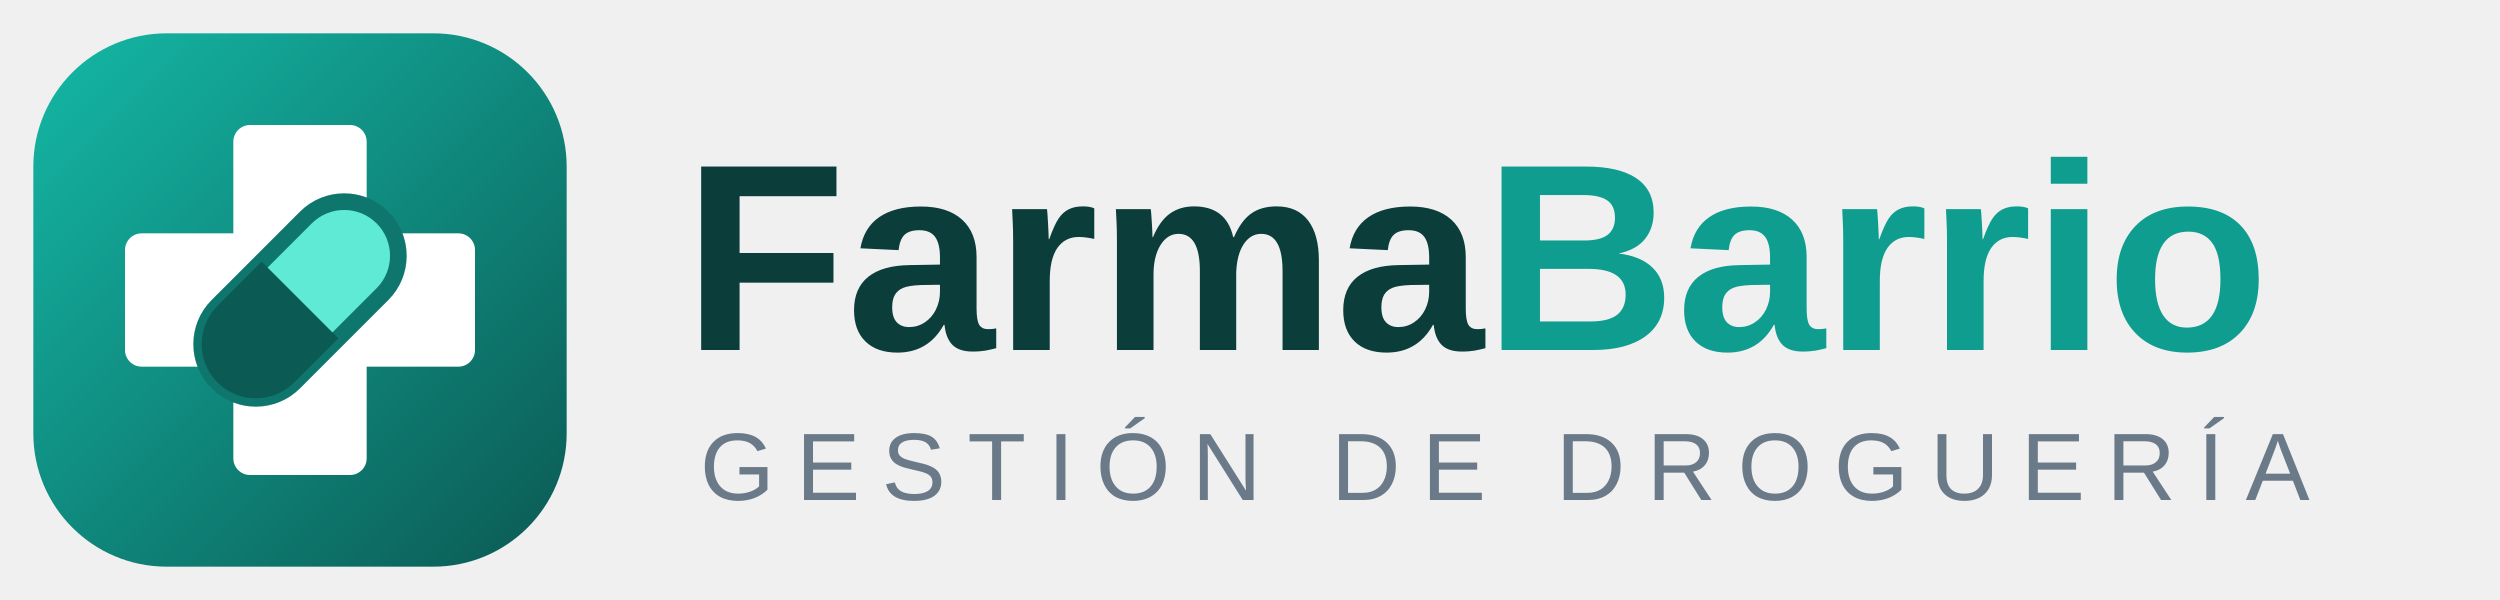
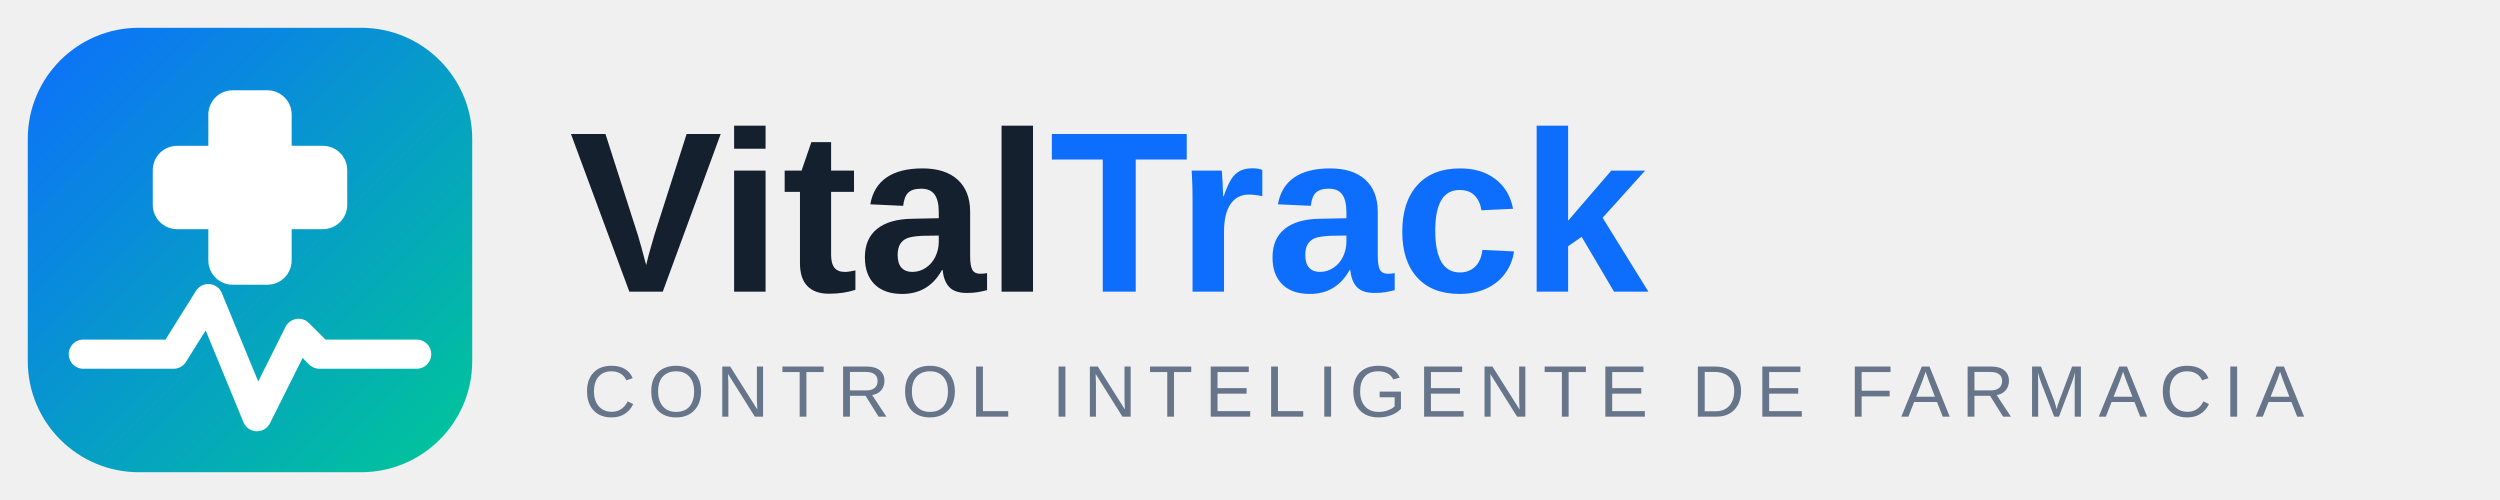
- <svg xmlns="http://www.w3.org/2000/svg" viewBox="0 0 300 72" role="img" aria-label="FarmaBarrio - Gestión de droguería">
+ <svg xmlns="http://www.w3.org/2000/svg" viewBox="0 0 360 72" role="img" aria-label="VitalTrack - Control inteligente de farmacia">
  <defs>
-     <linearGradient id="g" x1="0" y1="0" x2="1" y2="1">
-       <stop offset="0" stop-color="#14b8a6" />
-       <stop offset="1" stop-color="#0b5a54" />
+     <linearGradient id="vt" x1="0" y1="0" x2="1" y2="1">
+       <stop offset="0" stop-color="#0D6EFD" />
+       <stop offset="1" stop-color="#00C896" />
    </linearGradient>
  </defs>
  <g transform="translate(4 4)">
-     <rect width="64" height="64" rx="16" fill="url(#g)" />
-     <path d="M26 11h12a2 2 0 0 1 2 2v11h11a2 2 0 0 1 2 2v12a2 2 0 0 1-2 2H40v11a2 2 0 0 1-2 2H26a2 2 0 0 1-2-2V40H13a2 2 0 0 1-2-2V26a2 2 0 0 1 2-2h11V13a2 2 0 0 1 2-2z" fill="#fff" />
-     <g transform="rotate(-45 32 32)">
-       <rect x="18" y="25.5" width="28" height="13" rx="6.5" fill="#5eead4" stroke="#0f766e" stroke-width="2" />
-       <path d="M32 25.5h-7.5a6.5 6.5 0 0 0 0 13H32z" fill="#0b5a54" />
-     </g>
+     <rect width="64" height="64" rx="16" fill="url(#vt)" />
+     <rect x="26" y="9" width="12" height="28" rx="3.5" fill="#fff" />
+     <rect x="18" y="17" width="28" height="12" rx="3.5" fill="#fff" />
+     <path d="M8 47h13l5-8 7 17 6-12 3 3h14" fill="none" stroke="#fff" stroke-width="4.2" stroke-linecap="round" stroke-linejoin="round" />
  </g>
-   <text x="82" y="42" font-family="Segoe UI, system-ui, Arial, sans-serif" font-size="32" font-weight="700" fill="#0b3d3a">Farma<tspan fill="#0f9d90">Barrio</tspan>
+   <text x="82" y="42" font-family="Segoe UI, system-ui, Arial, sans-serif" font-size="33" font-weight="700" fill="#14202E">Vital<tspan fill="#0D6EFD">Track</tspan>
  </text>
-   <text x="84" y="60" font-family="Segoe UI, system-ui, Arial, sans-serif" font-size="11.5" letter-spacing="2.6" fill="#6b7a89">GESTIÓN DE DROGUERÍA</text>
+   <text x="84" y="60" font-family="Segoe UI, system-ui, Arial, sans-serif" font-size="10.5" letter-spacing="1.7" fill="#66758A">CONTROL INTELIGENTE DE FARMACIA</text>
</svg>
